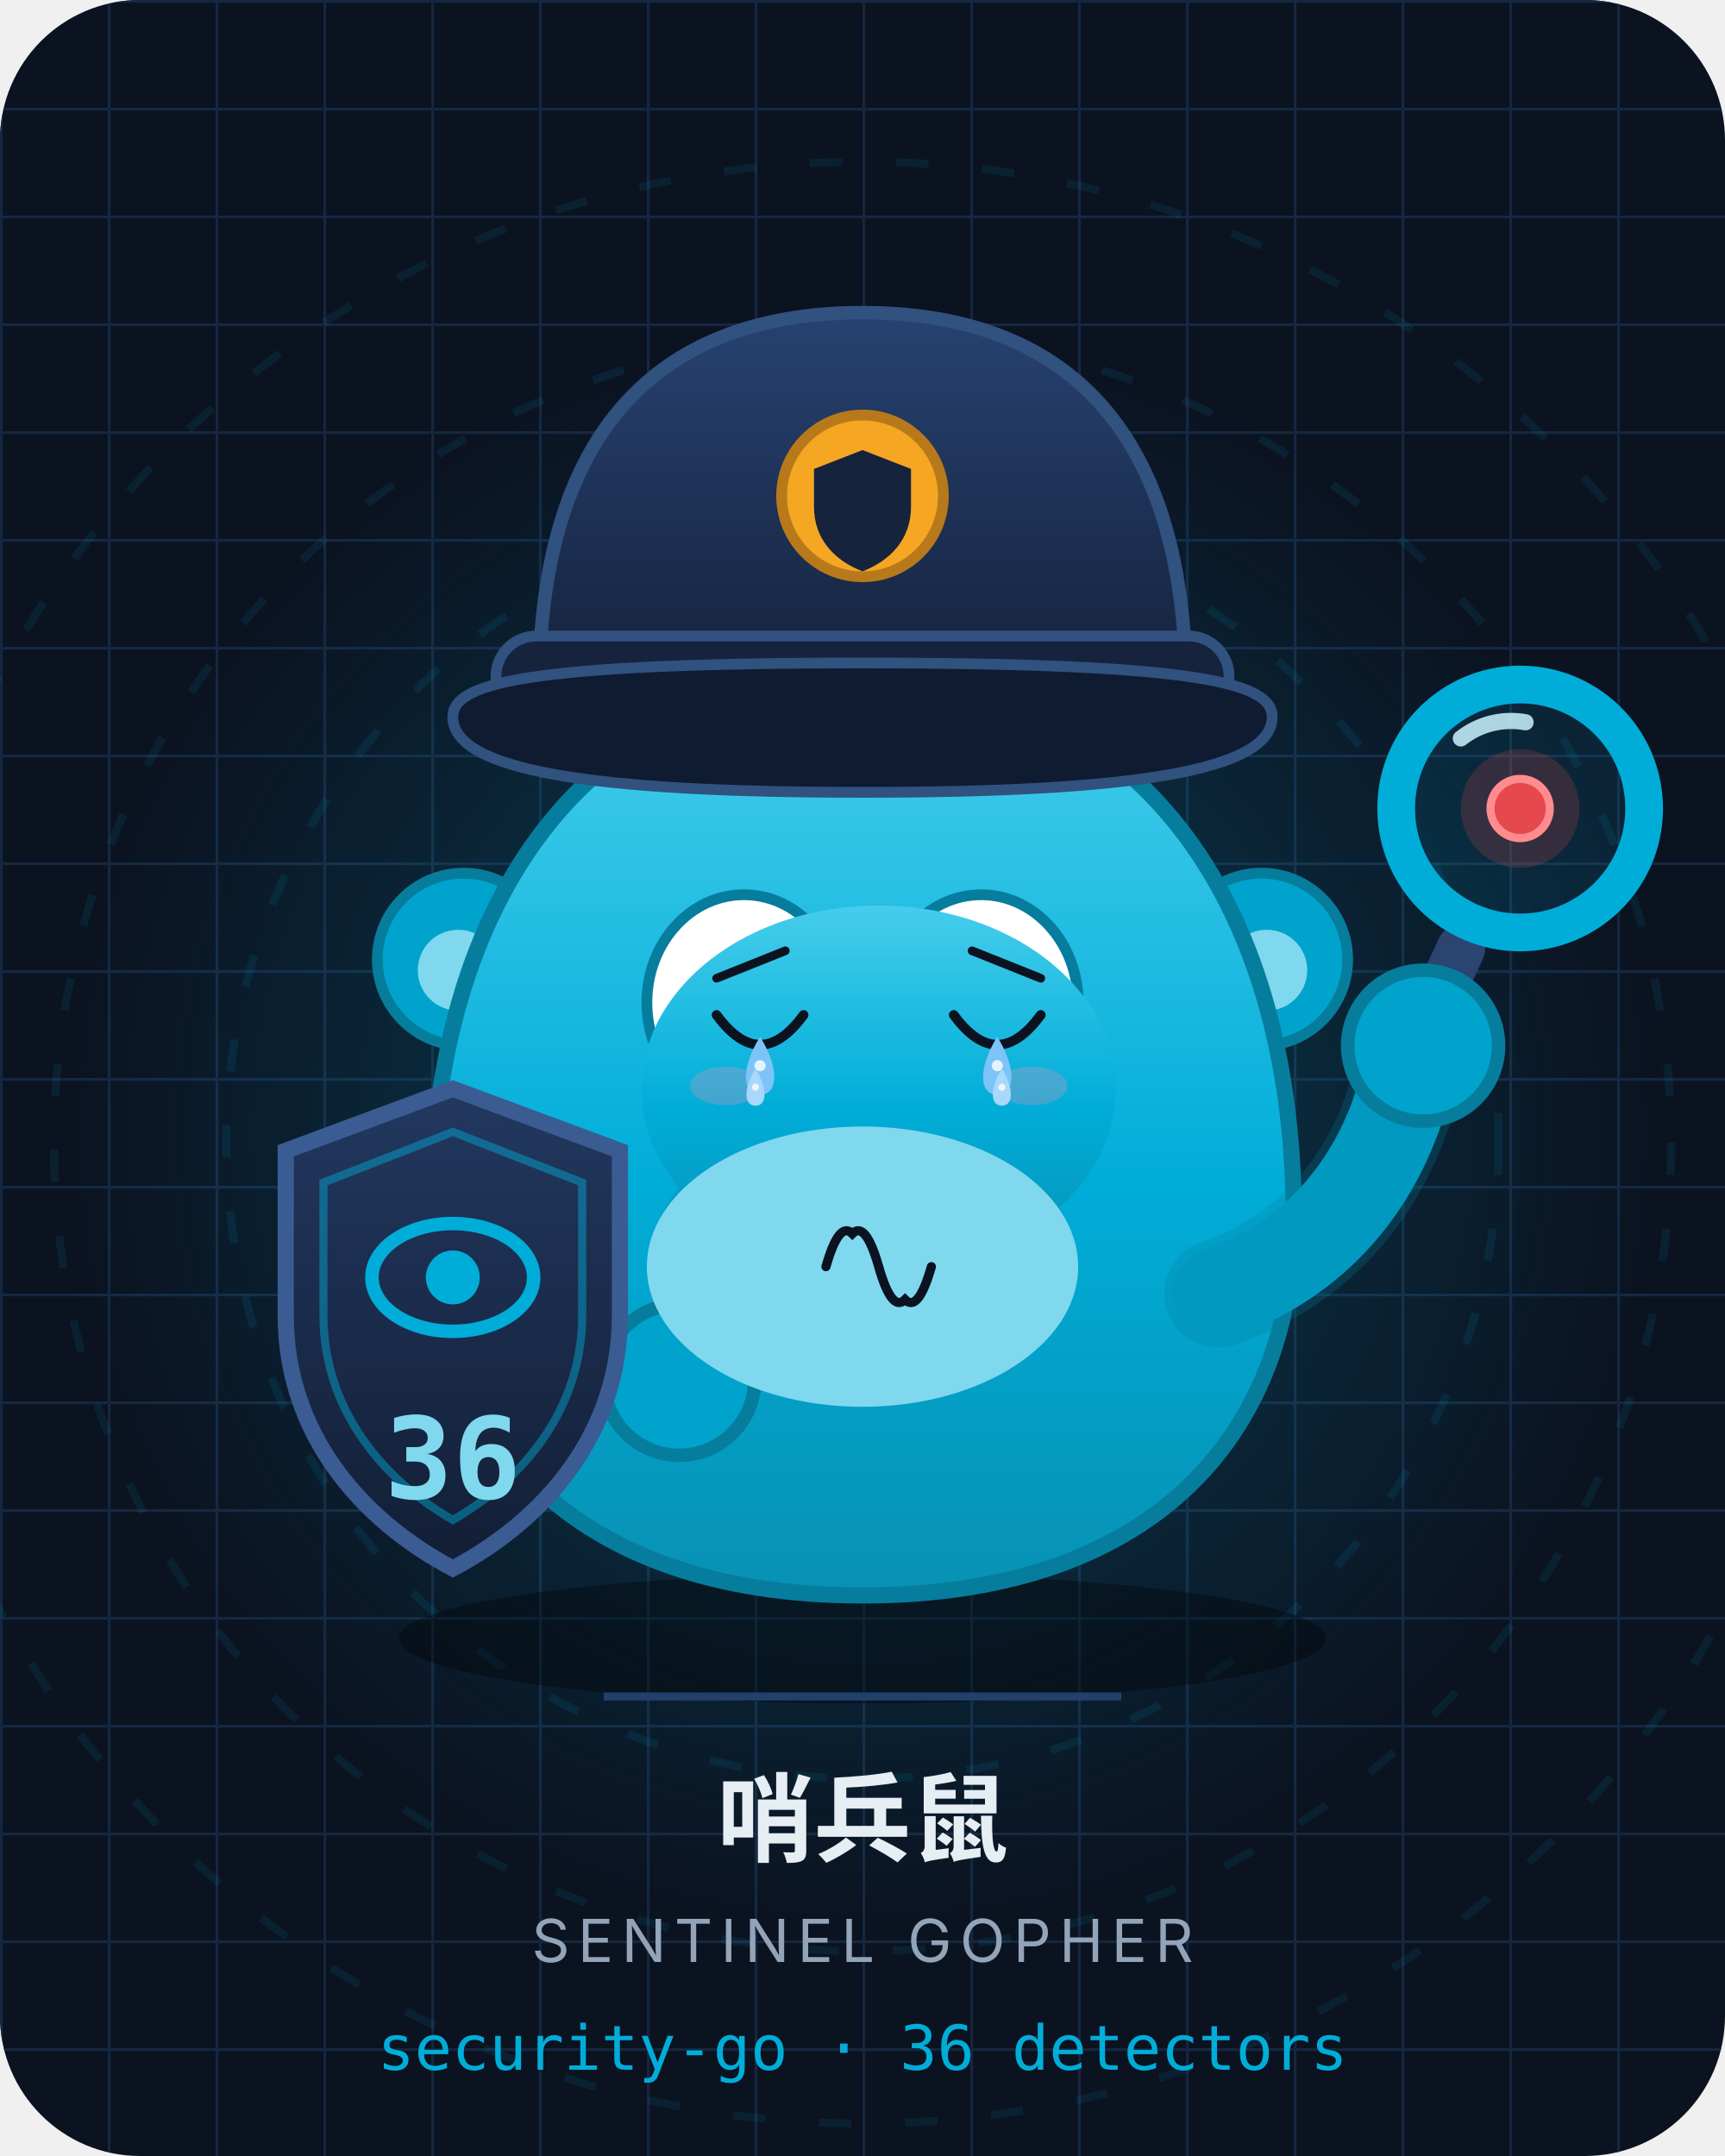
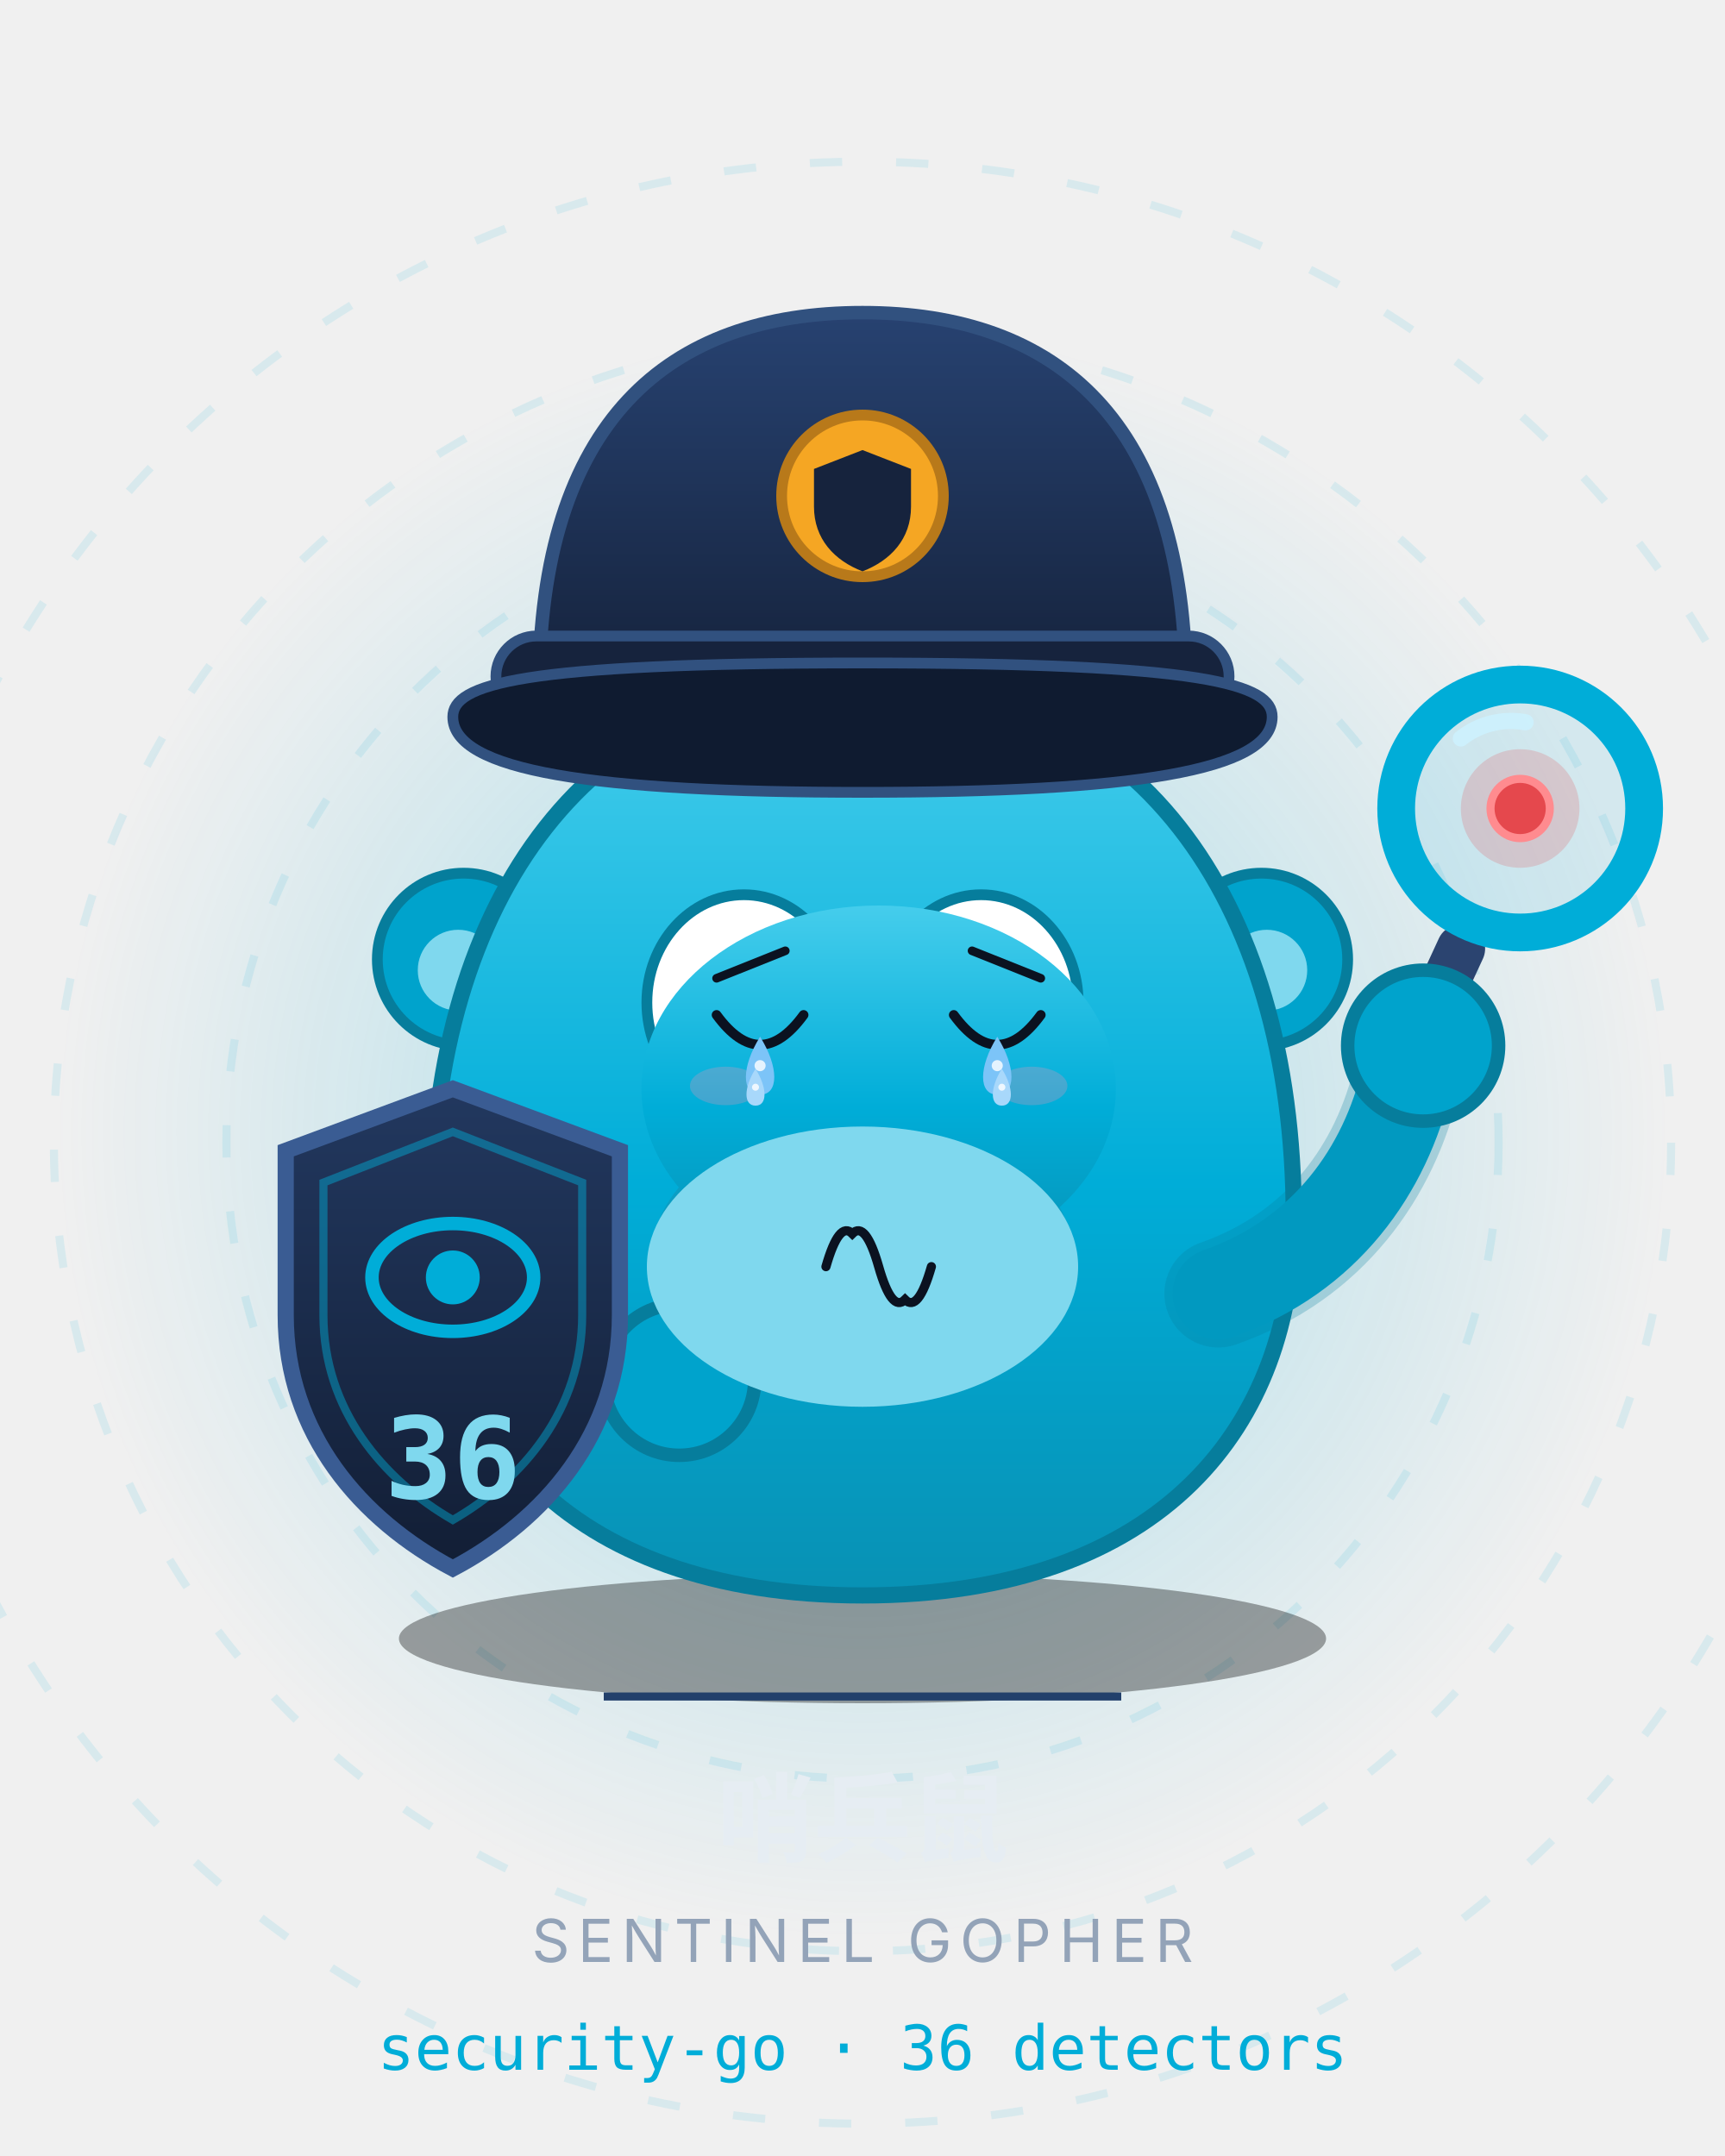
<svg xmlns="http://www.w3.org/2000/svg" viewBox="0 0 320 400" width="320" height="400" role="img" aria-label="哨兵鼠 · 哭 Cry">
  <style>
.ex-motion { animation: ex-sob 0.9s ease-in-out infinite; transform-box: fill-box; transform-origin: 50% 50%; }
.ex-anim-tear { animation: ex-tear 1.8s ease-in infinite; transform-box: fill-box; transform-origin: center; }
.ex-anim-sweat { animation: ex-tear 1.5s ease-in infinite; transform-box: fill-box; transform-origin: center; }
.ex-anim-heart { animation: ex-heart 2.2s ease-out infinite; transform-box: fill-box; transform-origin: center; }
.ex-anim-spark { animation: ex-spark 1.9s ease-in-out infinite; transform-box: fill-box; transform-origin: center; }
.ex-anim-rain { animation: ex-rain 1.4s linear infinite; transform-box: fill-box; transform-origin: center; }
.ex-anim-confetti { animation: ex-confetti 2.4s linear infinite; transform-box: fill-box; transform-origin: center; }
.ex-anim-pulse { animation: ex-pulse 1.6s ease-in-out infinite; transform-box: fill-box; transform-origin: center; }
.ex-anim-knock { animation: ex-knock 0.55s ease-in-out infinite; transform-box: fill-box; transform-origin: center; }
.ex-anim-knockline { animation: ex-knockline 0.55s ease-out infinite; transform-box: fill-box; transform-origin: center; }
.ex-anim-palm { animation: ex-palm 0.9s ease-in-out infinite; transform-box: fill-box; transform-origin: center; }
.ex-anim-steam { animation: ex-steam 1.8s ease-out infinite; transform-box: fill-box; transform-origin: center; }
.ex-anim-shock { animation: ex-shock 0.5s ease-in-out infinite; transform-box: fill-box; transform-origin: center; }
.ex-anim-please { animation: ex-please 1.4s ease-in-out infinite; transform-box: fill-box; transform-origin: center; }
.ex-anim-drift { animation: ex-drift 4.5s ease-in-out infinite; transform-box: fill-box; transform-origin: center; }
@keyframes ex-sob { 0%,100% { transform: translateY(0); } 50% { transform: translateY(2.72px); } }
@keyframes ex-tear { 0% { transform: translateY(0); opacity: 0; } 18% { opacity: 1; } 100% { transform: translateY(9.35px); opacity: 0; } }
@keyframes ex-heart { 0% { transform: translateY(0) scale(.65); opacity: 0; } 20% { opacity: 1; } 100% { transform: translateY(-15.3px) scale(1.15); opacity: 0; } }
@keyframes ex-spark { 0%,100% { transform: scale(.6) rotate(0deg); opacity: .3; } 50% { transform: scale(1.15) rotate(25deg); opacity: 1; } }
@keyframes ex-rain { 0% { transform: translateY(0); opacity: 0; } 20% { opacity: 1; } 100% { transform: translateY(10.2px); opacity: 0; } }
@keyframes ex-confetti { 0% { transform: translateY(-4px) rotate(0deg); opacity: 1; } 100% { transform: translateY(14px) rotate(200deg); opacity: 0; } }
@keyframes ex-pulse { 0%,100% { transform: scale(1); opacity: .35; } 50% { transform: scale(1.18); opacity: .7; } }
@keyframes ex-knock { 0%,100% { transform: translateX(3.83px); } 35% { transform: translateX(0); } }
@keyframes ex-knockline { 0%,100% { transform: scaleX(.6); opacity: .35; } 35% { transform: scaleX(1); opacity: 1; } }
@keyframes ex-palm { 0%,100% { transform: translateY(0) rotate(0deg); } 50% { transform: translateY(-1.02px) rotate(-4deg); } }
@keyframes ex-steam { 0% { transform: translateY(0); opacity: .7; } 100% { transform: translateY(-7.65px); opacity: 0; } }
@keyframes ex-shock { 0%,100% { transform: scaleX(.7); opacity: .4; } 50% { transform: scaleX(1.25); opacity: 1; } }
@keyframes ex-please { 0%,100% { transform: translateY(0); } 50% { transform: translateY(-1.53px); } }
@keyframes ex-drift { 0%,100% { transform: translateY(0); } 50% { transform: translateY(-1.7px); } }
@media (prefers-reduced-motion: reduce) {
  .ex-motion, [class*="ex-anim-"] { animation: none !important; }
}
</style>
  <g class="ex-motion ex-cry">
    <g class="ex-base">
      <defs>
        <linearGradient id="p-body" x1="0" y1="0" x2="0" y2="1">
          <stop offset="0" stop-color="#45cdec" />
          <stop offset="0.55" stop-color="#00add8" />
          <stop offset="1" stop-color="#0891b4" />
        </linearGradient>
        <linearGradient id="p-shield" x1="0" y1="0" x2="0" y2="1">
          <stop offset="0" stop-color="#22385f" />
          <stop offset="1" stop-color="#121e35" />
        </linearGradient>
        <linearGradient id="p-cap" x1="0" y1="0" x2="0" y2="1">
          <stop offset="0" stop-color="#274271" />
          <stop offset="1" stop-color="#15223b" />
        </linearGradient>
        <radialGradient id="p-glow" cx="0.5" cy="0.5" r="0.5">
          <stop offset="0" stop-color="#00add8" stop-opacity="0.30" />
          <stop offset="1" stop-color="#00add8" stop-opacity="0" />
        </radialGradient>
-         <pattern id="p-grid" width="20" height="20" patternUnits="userSpaceOnUse">
-           <path d="M20 0H0V20" fill="none" stroke="#152740" stroke-width="1" />
-         </pattern>
        <clipPath id="p-card">
          <rect width="320" height="400" rx="26" />
        </clipPath>
      </defs>
      <g clip-path="url(#p-card)">
-         <rect width="320" height="400" fill="#0b1220" />
-         <rect width="320" height="400" fill="url(#p-grid)" />
        <g fill="none" stroke="#00add8" stroke-opacity="0.10" stroke-dasharray="6 10">
          <circle cx="160" cy="212" r="118" stroke-width="1.5" />
          <circle cx="160" cy="212" r="150" stroke-width="1.5" />
          <circle cx="160" cy="212" r="182" stroke-width="1.5" />
        </g>
        <circle cx="160" cy="210" r="150" fill="url(#p-glow)" />
        <ellipse cx="160" cy="304" rx="86" ry="12" fill="#000" opacity="0.35" />
        <g fill="#00a3cc" stroke="#067d9c" stroke-width="2">
          <circle cx="86" cy="178" r="16" />
          <circle cx="234" cy="178" r="16" />
        </g>
        <g fill="#7fd8ee">
          <circle cx="85" cy="180" r="7.5" />
          <circle cx="235" cy="180" r="7.5" />
        </g>
        <path d="M160 296C104 296 80 264 80 226C80 166 110 126 160 126C210 126 240 166 240 226C240 264 216 296 160 296Z" fill="url(#p-body)" stroke="#067d9c" stroke-width="3" />
        <path d="M100 128C100 78 124 58 160 58C196 58 220 78 220 128Z" fill="url(#p-cap)" stroke="#31517f" stroke-width="2.5" />
        <rect x="92" y="118" width="136" height="15" rx="7.5" fill="#16233d" stroke="#31517f" stroke-width="2" />
        <path d="M84 133C84 127 96 123 160 123C224 123 236 127 236 133C236 143 210 147 160 147C110 147 84 143 84 133Z" fill="#0f1b30" stroke="#31517f" stroke-width="2" />
        <circle cx="160" cy="92" r="15" fill="#f5a623" stroke="#b8791a" stroke-width="2" />
        <path d="M160 83.5L169 87v7c0 6-3.8 10-9 12-5.2-2-9-6-9-12v-7Z" fill="#16233d" />
        <g fill="#ffffff" stroke="#067d9c" stroke-width="2">
          <ellipse cx="138" cy="186" rx="18" ry="20" />
          <ellipse cx="182" cy="186" rx="18" ry="20" />
        </g>
        <circle cx="141" cy="190" r="8.5" fill="#0b1220" />
        <circle cx="185" cy="190" r="8.5" fill="#0b1220" />
        <circle cx="138.5" cy="186.5" r="3" fill="#ffffff" />
        <circle cx="182.5" cy="186.5" r="3" fill="#ffffff" />
        <ellipse cx="160" cy="233" rx="38" ry="25" fill="#7fd8ee" stroke="#0a9ec4" stroke-width="2" />
        <ellipse cx="160" cy="220" rx="7" ry="5.5" fill="#0b1220" />
        <g fill="#ffffff" stroke="#a9d3e2" stroke-width="2">
          <rect x="145" y="240" width="13" height="18" rx="3" />
          <rect x="162" y="240" width="13" height="18" rx="3" />
        </g>
        <circle cx="126" cy="256" r="14" fill="#00a3cc" stroke="#067d9c" stroke-width="2.5" />
        <g>
          <path d="M84 202L115 213.5V244C115 266 101 282 84 291C67 282 53 266 53 244V213.5Z" fill="url(#p-shield)" stroke="#3a5c93" stroke-width="3" />
          <path d="M84 210L108 219.4V244C108 261.5 97 274.5 84 282C71 274.5 60 261.5 60 244V219.4Z" fill="none" stroke="#00add8" stroke-opacity="0.45" stroke-width="1.5" />
          <ellipse cx="84" cy="237" rx="15" ry="10" fill="none" stroke="#00add8" stroke-width="2.5" />
          <circle cx="84" cy="237" r="5" fill="#00add8" />
          <text x="84" y="278" text-anchor="middle" font-size="21" font-weight="700" font-family="ui-monospace, SFMono-Regular, Menlo, monospace" fill="#7fd8ee">36</text>
        </g>
        <path d="M226 240C246 233 257 217 261 200" fill="none" stroke="#00a3cc" stroke-width="17" stroke-linecap="round" />
        <path d="M226 240C246 233 257 217 261 200" fill="none" stroke="#067d9c" stroke-width="20" stroke-linecap="round" stroke-opacity="0.25" />
        <line x1="271" y1="176" x2="265" y2="189" stroke="#2b4470" stroke-width="9" stroke-linecap="round" />
        <circle cx="264" cy="194" r="14" fill="#00a3cc" stroke="#067d9c" stroke-width="2.5" />
        <circle cx="282" cy="150" r="23" fill="#00add8" fill-opacity="0.12" stroke="#00add8" stroke-width="7" />
        <circle cx="282" cy="150" r="11" fill="#e5484d" fill-opacity="0.20" />
        <circle cx="282" cy="150" r="5.5" fill="#e5484d" stroke="#ff8b8f" stroke-width="1.5" />
        <path d="M271 137A15 15 0 0 1 283 134" fill="none" stroke="#cdf2ff" stroke-width="3" stroke-linecap="round" stroke-opacity="0.85" />
        <rect x="112" y="314" width="96" height="1.5" fill="#22406b" />
        <text x="160" y="344" text-anchor="middle" font-size="18" font-weight="700" fill="#e6edf3" font-family="system-ui, -apple-system, 'PingFang SC', 'Microsoft YaHei', 'Noto Sans CJK SC', sans-serif">哨兵鼠</text>
        <text x="160" y="364" text-anchor="middle" font-size="11" letter-spacing="1.5" fill="#93a3b8" font-family="system-ui, -apple-system, sans-serif">SENTINEL GOPHER</text>
        <text x="160" y="384" text-anchor="middle" font-size="11.5" fill="#00add8" font-family="ui-monospace, SFMono-Regular, Menlo, monospace">security-go · 36 detectors</text>
      </g>
    </g>
    <g class="ex-face">
      <ellipse cx="163" cy="202" rx="44" ry="34" fill="url(#p-body)" />
      <ellipse cx="160" cy="235" rx="40" ry="26" fill="#7FD8EE" />
      <path d="M 132.93,181.5 L 145.68,176.4" stroke="#0B1220" stroke-width="1.6" stroke-linecap="round" />
      <path d="M 193.07,181.5 L 180.32,176.4" stroke="#0B1220" stroke-width="1.6" stroke-linecap="round" />
      <path d="M 132.93,188.3 Q 141,199.35 149.07,188.3" fill="none" stroke="#0B1220" stroke-width="1.8" stroke-linecap="round" />
      <path d="M 176.93,188.3 Q 185,199.35 193.07,188.3" fill="none" stroke="#0B1220" stroke-width="1.8" stroke-linecap="round" />
      <path d="M 153.22,235 Q 155.67,226.43 158.11,228.88 Q 160.56,226.43 163,235 Q 165.44,243.57 167.89,241.12 Q 170.33,243.57 172.78,235" fill="none" stroke="#0B1220" stroke-width="1.7" stroke-linecap="round" />
      <ellipse cx="134.62" cy="201.47" rx="6.63" ry="3.57" fill="#FF8FB3" opacity="0.25" />
      <ellipse cx="191.38" cy="201.47" rx="6.63" ry="3.57" fill="#FF8FB3" opacity="0.25" />
      <g transform="translate(0 0)">
        <path class="ex-anim-tear" style="animation-delay:0.0s" d="M 141,192.34 C 144.51,197.95 144.51,203.09 141,203.09 C 137.49,203.09 137.49,197.95 141,192.34 Z" fill="#7CC4F8" />
        <circle cx="141" cy="197.71" r="1.03" fill="#FFFFFF" opacity=".8" />
      </g>
      <g transform="translate(0 0)">
        <path class="ex-anim-tear" style="animation-delay:0.55s" d="M 185,192.34 C 188.51,197.95 188.51,203.09 185,203.09 C 181.49,203.09 181.49,197.95 185,192.34 Z" fill="#7CC4F8" />
        <circle cx="185" cy="197.71" r="1.03" fill="#FFFFFF" opacity=".8" />
      </g>
      <g transform="translate(0 0)">
        <path class="ex-anim-tear" style="animation-delay:0.9s" d="M 140.15,198.29 C 142.38,201.86 142.38,205.13 140.15,205.13 C 137.92,205.13 137.92,201.86 140.15,198.29 Z" fill="#A8D8FB" />
        <circle cx="140.15" cy="201.71" r="0.65" fill="#FFFFFF" opacity=".8" />
      </g>
      <g transform="translate(0 0)">
        <path class="ex-anim-tear" style="animation-delay:1.35s" d="M 185.85,198.29 C 188.08,201.86 188.08,205.13 185.85,205.13 C 183.62,205.13 183.62,201.86 185.85,198.29 Z" fill="#A8D8FB" />
        <circle cx="185.85" cy="201.71" r="0.65" fill="#FFFFFF" opacity=".8" />
      </g>
    </g>
  </g>
</svg>
